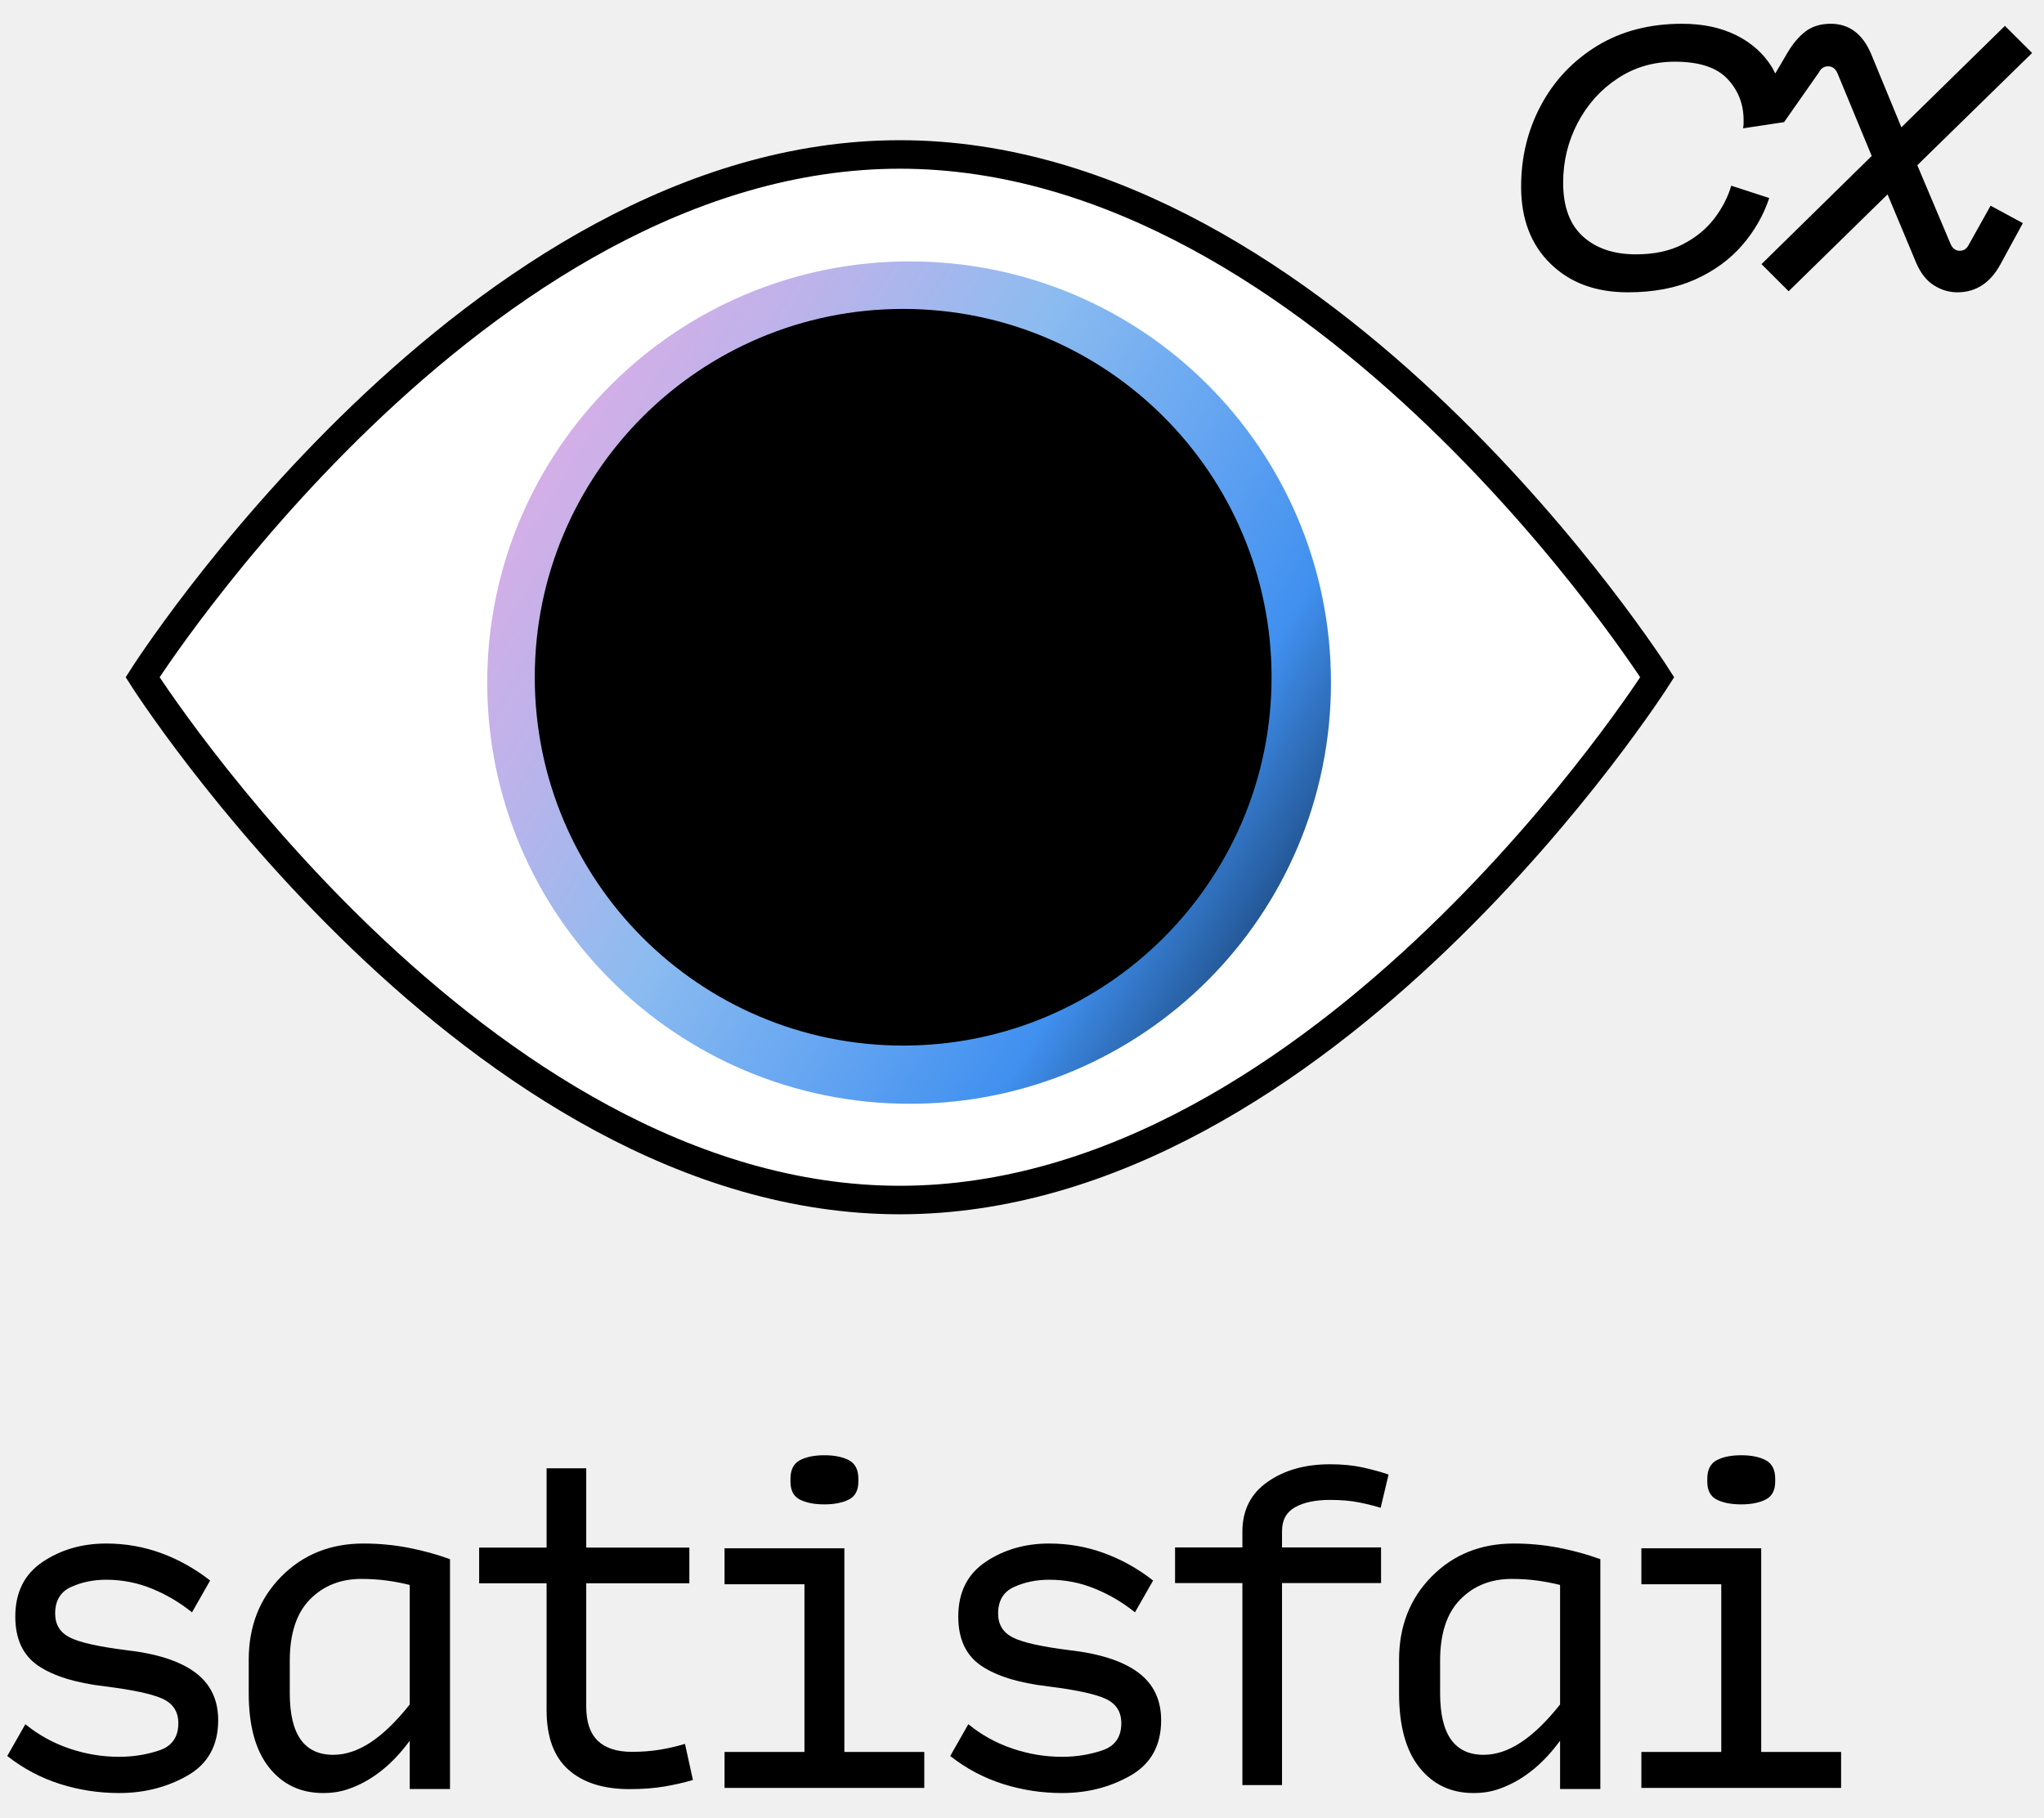
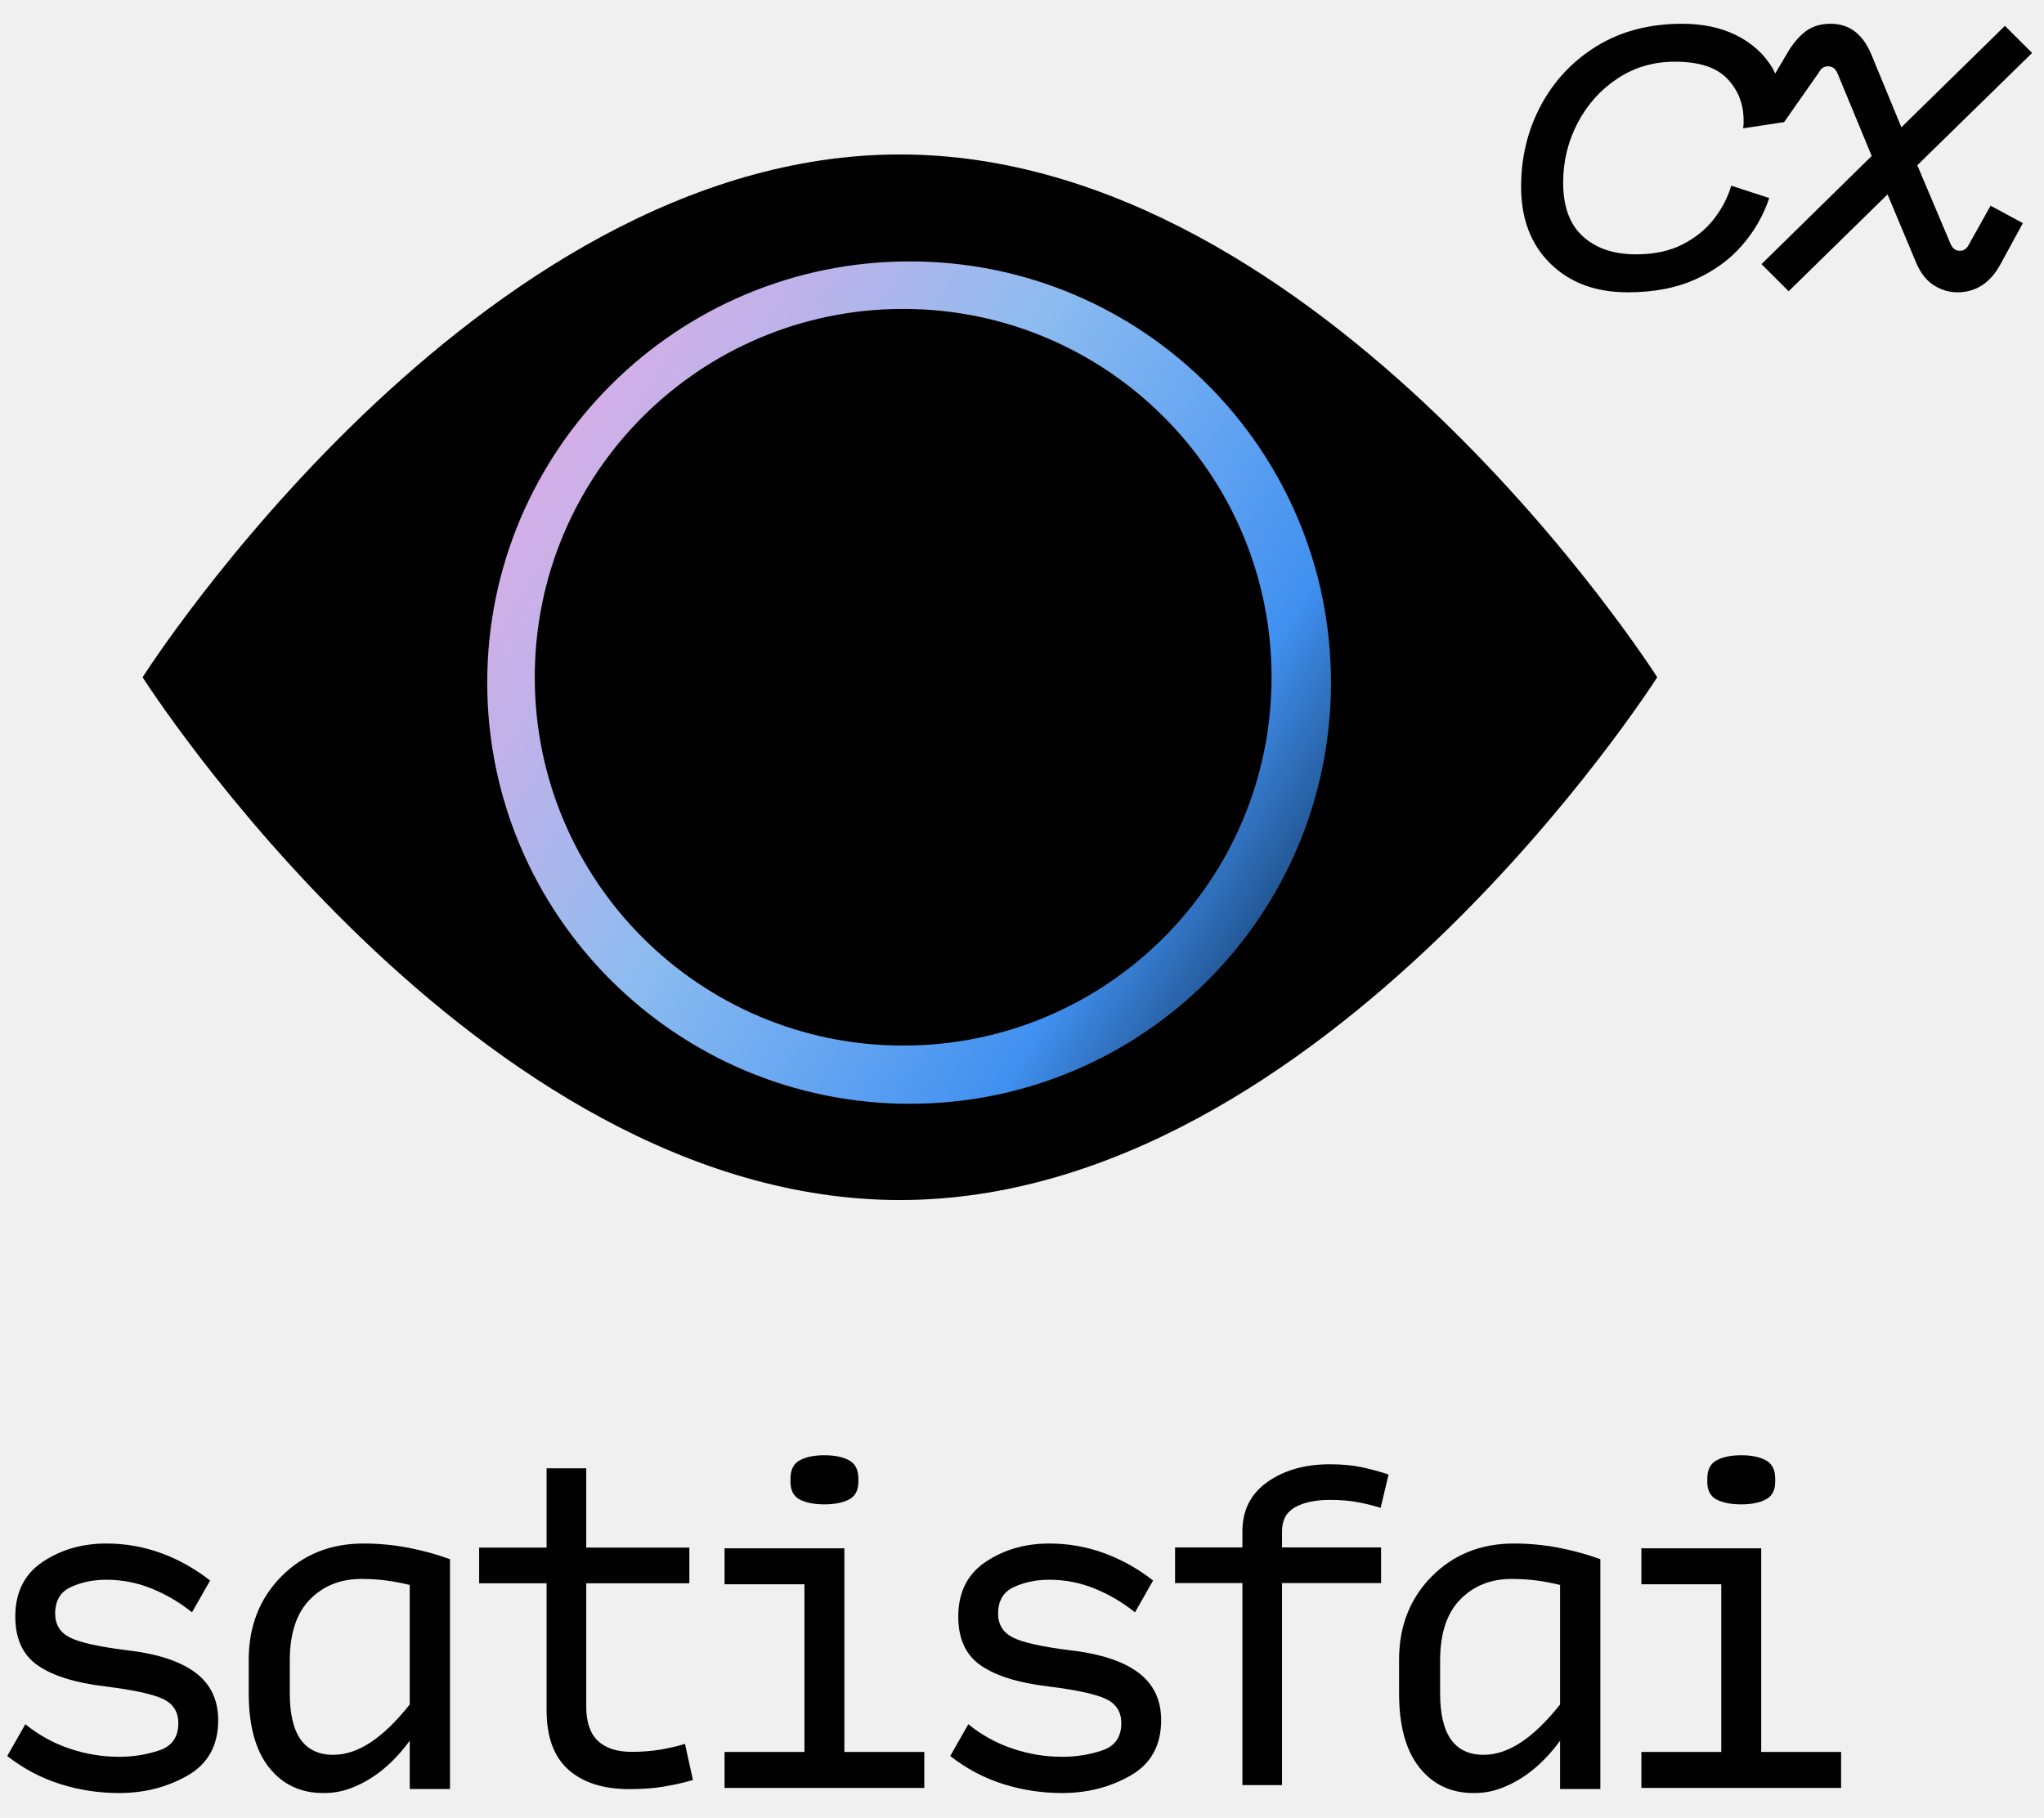
<svg xmlns="http://www.w3.org/2000/svg" width="172" height="153" viewBox="-12 -2 172 153" fill="none">
  <g transform="translate(0,11)">
-     <path d="M127.453 44C127.453 44 99.482 88 63.726 88C27.971 88 0 44 0 44C0 44 27.971 0 63.726 0C99.482 0 127.453 44 127.453 44Z" fill="white" stroke="#000000" stroke-width="2.4" />
+     <path d="M127.453 44C127.453 44 99.482 88 63.726 88C27.971 88 0 44 0 44C0 44 27.971 0 63.726 0C99.482 0 127.453 44 127.453 44Z" fill="#000000" />
  </g>
  <g transform="translate(29,20)">
    <path d="M0 35.45C0 55.043 15.957 70.899 35.55 70.899C55.144 70.899 71 55.043 71 35.45C71 15.856 55.144 0 35.55 0C15.957 0 0 15.856 0 35.45Z" fill="url(#satisfai_iris)" />
  </g>
  <g transform="translate(33,24)">
    <path d="M62 31C62 48.12 48.121 62 31 62C13.879 62 0 48.12 0 31C0 13.879 13.879 0 31 0C48.121 0 62 13.879 62 31Z" fill="#000000" />
  </g>
  <g transform="translate(116,0)">
    <path d="M37.651 18.633C37.481 18.951 37.233 19.107 36.917 19.107C36.574 19.107 36.313 18.921 36.145 18.548L33.338 11.907L43 2.458L40.712 0.177L31.999 8.715L29.457 2.549C28.739 0.851 27.604 5.72577e-06 26.053 5.72577e-06C25.218 5.72577e-06 24.52 0.212 23.96 0.624C23.4 1.046 22.885 1.64 22.427 2.419L21.383 4.19C21.298 4.017 21.219 3.837 21.114 3.666C20.409 2.519 19.411 1.619 18.118 0.972C16.825 0.327 15.296 5.72577e-06 13.544 5.72577e-06C10.812 5.72577e-06 8.435 0.621 6.408 1.853C4.381 3.093 2.803 4.755 1.683 6.837C0.56 8.925 0 11.216 0 13.714C0 16.421 0.82 18.577 2.464 20.185C4.102 21.798 6.273 22.602 8.975 22.602C11.157 22.602 13.05 22.242 14.646 21.522C16.241 20.805 17.553 19.846 18.591 18.652C19.626 17.463 20.389 16.136 20.879 14.668L17.683 13.629C17.397 14.607 16.914 15.535 16.241 16.41C15.566 17.289 14.682 18.009 13.588 18.568C12.495 19.131 11.187 19.406 9.663 19.406C7.795 19.406 6.308 18.906 5.199 17.898C4.091 16.894 3.537 15.388 3.537 13.369C3.537 11.56 3.952 9.877 4.769 8.324C5.589 6.772 6.706 5.53 8.13 4.596C9.553 3.657 11.157 3.193 12.939 3.193C14.982 3.193 16.454 3.671 17.363 4.641C18.268 5.6 18.721 6.758 18.721 8.112V8.409C18.721 8.501 18.707 8.625 18.677 8.8L22.127 8.28L25.058 4.096C25.228 3.752 25.494 3.581 25.833 3.581C26.182 3.581 26.437 3.766 26.611 4.141L29.502 11.127L20.228 20.231L22.512 22.512L30.835 14.361L33.253 20.14C33.627 21.004 34.121 21.628 34.741 22.016C35.36 22.408 36.014 22.602 36.704 22.602C38.286 22.602 39.505 21.798 40.367 20.185L42.221 16.78L39.505 15.312L37.651 18.633Z" fill="#000000" />
  </g>
  <g transform="translate(-11.39,127.91)">
    <path d="M9.417 21C7.701 21 6.041 20.746 4.438 20.237C2.834 19.729 1.355 18.945 0 17.884L1.524 15.208C2.632 16.111 3.867 16.794 5.234 17.257C6.599 17.721 7.993 17.951 9.417 17.951C10.591 17.951 11.715 17.773 12.787 17.413C13.86 17.054 14.397 16.29 14.397 15.123C14.397 14.157 13.955 13.472 13.076 13.068C12.194 12.663 10.579 12.315 8.231 12.024C5.747 11.729 3.867 11.148 2.592 10.274C1.315 9.402 0.677 8.027 0.677 6.147C0.677 4.109 1.445 2.574 2.98 1.544C4.517 0.515 6.301 7.75795e-06 8.332 7.75795e-06C9.936 7.75795e-06 11.478 0.269 12.957 0.811C14.436 1.354 15.808 2.122 17.072 3.115L15.547 5.79C14.509 4.956 13.381 4.289 12.161 3.794C10.941 3.297 9.666 3.048 8.332 3.048C7.249 3.048 6.261 3.25 5.37 3.657C4.476 4.063 4.031 4.809 4.031 5.893C4.031 6.819 4.443 7.489 5.267 7.908C6.092 8.326 7.678 8.681 10.026 8.976C12.601 9.269 14.532 9.896 15.82 10.855C17.107 11.815 17.75 13.153 17.75 14.869C17.75 16.992 16.891 18.544 15.175 19.527C13.459 20.509 11.539 21 9.417 21Z" fill="#000000" />
  </g>
  <g transform="translate(8.93,127.91)">
    <path d="M13.549 13.547C12.42 14.971 11.324 16.031 10.262 16.732C9.201 17.432 8.151 17.783 7.114 17.783C5.895 17.783 4.98 17.353 4.369 16.494C3.76 15.637 3.455 14.339 3.455 12.599V9.856C3.455 7.576 4.02 5.859 5.148 4.708C6.278 3.555 7.722 2.98 9.484 2.98C10.229 2.98 10.935 3.025 11.601 3.115C12.267 3.205 12.917 3.33 13.549 3.487V13.547ZM13.431 0.355C12.199 0.118 10.941 -7.75796e-06 9.654 -7.75796e-06C6.876 -7.75796e-06 4.573 0.925 2.742 2.776C0.914 4.629 0 6.965 0 9.787V12.599C0 15.331 0.57 17.416 1.711 18.849C2.851 20.283 4.369 21 6.267 21C7.318 21 8.032 20.815 8.79 20.513C10.604 19.786 12.182 18.462 13.549 16.596V20.662H16.937V1.319C15.83 0.914 14.66 0.592 13.431 0.355Z" fill="#000000" />
  </g>
  <g transform="translate(28.32,121.58)">
    <path d="M12.65 27C10.447 27 8.733 26.455 7.51 25.364C6.286 24.275 5.675 22.606 5.675 20.358V9.678H0V6.674H5.675V5.73287e-06H9.011V6.674H17.688V9.678H9.011V20.057C9.011 21.348 9.335 22.306 9.979 22.928C10.624 23.55 11.582 23.863 12.85 23.863C13.695 23.863 14.485 23.802 15.219 23.681C15.954 23.556 16.654 23.394 17.322 23.195L17.989 26.232C17.233 26.455 16.426 26.638 15.569 26.783C14.713 26.928 13.74 27 12.65 27Z" fill="#000000" />
  </g>
  <g transform="translate(48.97,120.48)">
    <path d="M8.403 4.135C7.552 4.135 6.863 4 6.337 3.732C5.81 3.462 5.547 2.957 5.547 2.22V1.984C5.547 1.222 5.81 0.701 6.337 0.421C6.863 0.141 7.552 0 8.403 0C9.255 0 9.944 0.141 10.47 0.421C10.996 0.701 11.261 1.222 11.261 1.984V2.22C11.261 2.957 10.991 3.462 10.454 3.732C9.917 4 9.232 4.135 8.403 4.135ZM0 28V24.974H6.723V10.858H0V7.832H10.083V24.974H16.807V28H0Z" fill="#000000" />
  </g>
  <g transform="translate(67.96,127.91)">
    <path d="M9.417 21C7.7 21 6.041 20.746 4.438 20.237C2.834 19.729 1.354 18.945 0 17.884L1.524 15.208C2.63 16.111 3.867 16.794 5.233 17.257C6.599 17.721 7.993 17.951 9.417 17.951C10.591 17.951 11.714 17.773 12.787 17.413C13.86 17.054 14.397 16.29 14.397 15.123C14.397 14.157 13.955 13.472 13.075 13.068C12.193 12.663 10.579 12.315 8.231 12.024C5.746 11.729 3.867 11.148 2.591 10.274C1.315 9.402 0.677 8.027 0.677 6.147C0.677 4.109 1.445 2.574 2.98 1.544C4.516 0.515 6.3 7.75795e-06 8.332 7.75795e-06C9.936 7.75795e-06 11.478 0.269 12.956 0.811C14.435 1.354 15.808 2.122 17.072 3.115L15.547 5.79C14.509 4.956 13.38 4.289 12.159 3.794C10.941 3.297 9.665 3.048 8.332 3.048C7.249 3.048 6.261 3.25 5.37 3.657C4.476 4.063 4.03 4.809 4.03 5.893C4.03 6.819 4.443 7.489 5.267 7.908C6.092 8.326 7.678 8.681 10.026 8.976C12.601 9.269 14.531 9.896 15.818 10.855C17.105 11.815 17.749 13.153 17.749 14.869C17.749 16.992 16.891 18.544 15.175 19.527C13.458 20.509 11.539 21 9.417 21Z" fill="#000000" />
  </g>
  <g transform="translate(86.88,121.24)">
    <path d="M5.666 27V10H0V7H5.666V5.666C5.666 3.866 6.371 2.473 7.782 1.483C9.193 0.493 10.944 9.5431e-06 13.033 9.5431e-06C14.054 9.5431e-06 14.971 0.087 15.783 0.265C16.593 0.443 17.32 0.643 17.966 0.866L17.299 3.665C16.81 3.51 16.216 3.36 15.515 3.216C14.816 3.072 13.988 2.999 13.033 2.999C11.81 2.999 10.833 3.205 10.099 3.615C9.366 4.027 9 4.698 9 5.632V7H17.334V10H9V27H5.666Z" fill="#000000" />
  </g>
  <g transform="translate(105.73,127.91)">
    <path d="M13.549 13.547C12.42 14.971 11.325 16.031 10.263 16.732C9.203 17.432 8.151 17.783 7.114 17.783C5.894 17.783 4.98 17.353 4.369 16.494C3.76 15.637 3.454 14.339 3.454 12.599V9.856C3.454 7.576 4.019 5.859 5.149 4.708C6.278 3.555 7.722 2.98 9.484 2.98C10.229 2.98 10.934 3.025 11.601 3.115C12.267 3.205 12.917 3.33 13.549 3.487V13.547ZM13.432 0.355C12.2 0.118 10.941 -7.75796e-06 9.654 -7.75796e-06C6.876 -7.75796e-06 4.573 0.925 2.743 2.776C0.914 4.629 0 6.965 0 9.787V12.599C0 15.331 0.569 17.416 1.71 18.849C2.851 20.283 4.369 21 6.266 21C7.319 21 8.032 20.815 8.79 20.513C10.603 19.786 12.182 18.462 13.549 16.596V20.662H16.937V1.319C15.829 0.914 14.661 0.592 13.432 0.355Z" fill="#000000" />
  </g>
  <g transform="translate(126.12,120.48)">
    <path d="M8.403 4.135C7.55 4.135 6.862 4 6.336 3.732C5.809 3.462 5.546 2.957 5.546 2.22V1.984C5.546 1.222 5.809 0.701 6.336 0.421C6.862 0.141 7.55 0 8.403 0C9.254 0 9.944 0.141 10.47 0.421C10.996 0.701 11.261 1.222 11.261 1.984V2.22C11.261 2.957 10.991 3.462 10.452 3.732C9.916 4 9.231 4.135 8.403 4.135ZM0 28V24.974H6.723V10.858H0V7.832H10.083V24.974H16.806V28H0Z" fill="#000000" />
  </g>
  <defs>
    <linearGradient id="satisfai_iris" x1="-34.911" y1="8.181" x2="70.609" y2="72.625" gradientUnits="userSpaceOnUse">
      <stop stop-color="#FF4A65" />
      <stop offset="0.035" stop-color="#FE4D69" />
      <stop offset="0.08" stop-color="#FA5877" />
      <stop offset="0.13" stop-color="#F46B90" />
      <stop offset="0.171" stop-color="#EE7FAB" />
      <stop offset="0.214" stop-color="#E598CC" />
      <stop offset="0.246" stop-color="#DFACE6" />
      <stop offset="0.306" stop-color="#D6AEE7" />
      <stop offset="0.405" stop-color="#BCB3EA" />
      <stop offset="0.518" stop-color="#96BAEF" />
      <stop offset="0.551" stop-color="#8BBBF0" />
      <stop offset="0.69" stop-color="#63A4F1" />
      <stop offset="0.8" stop-color="#4090F0" />
      <stop offset="1" stop-color="#001125" />
    </linearGradient>
  </defs>
</svg>
